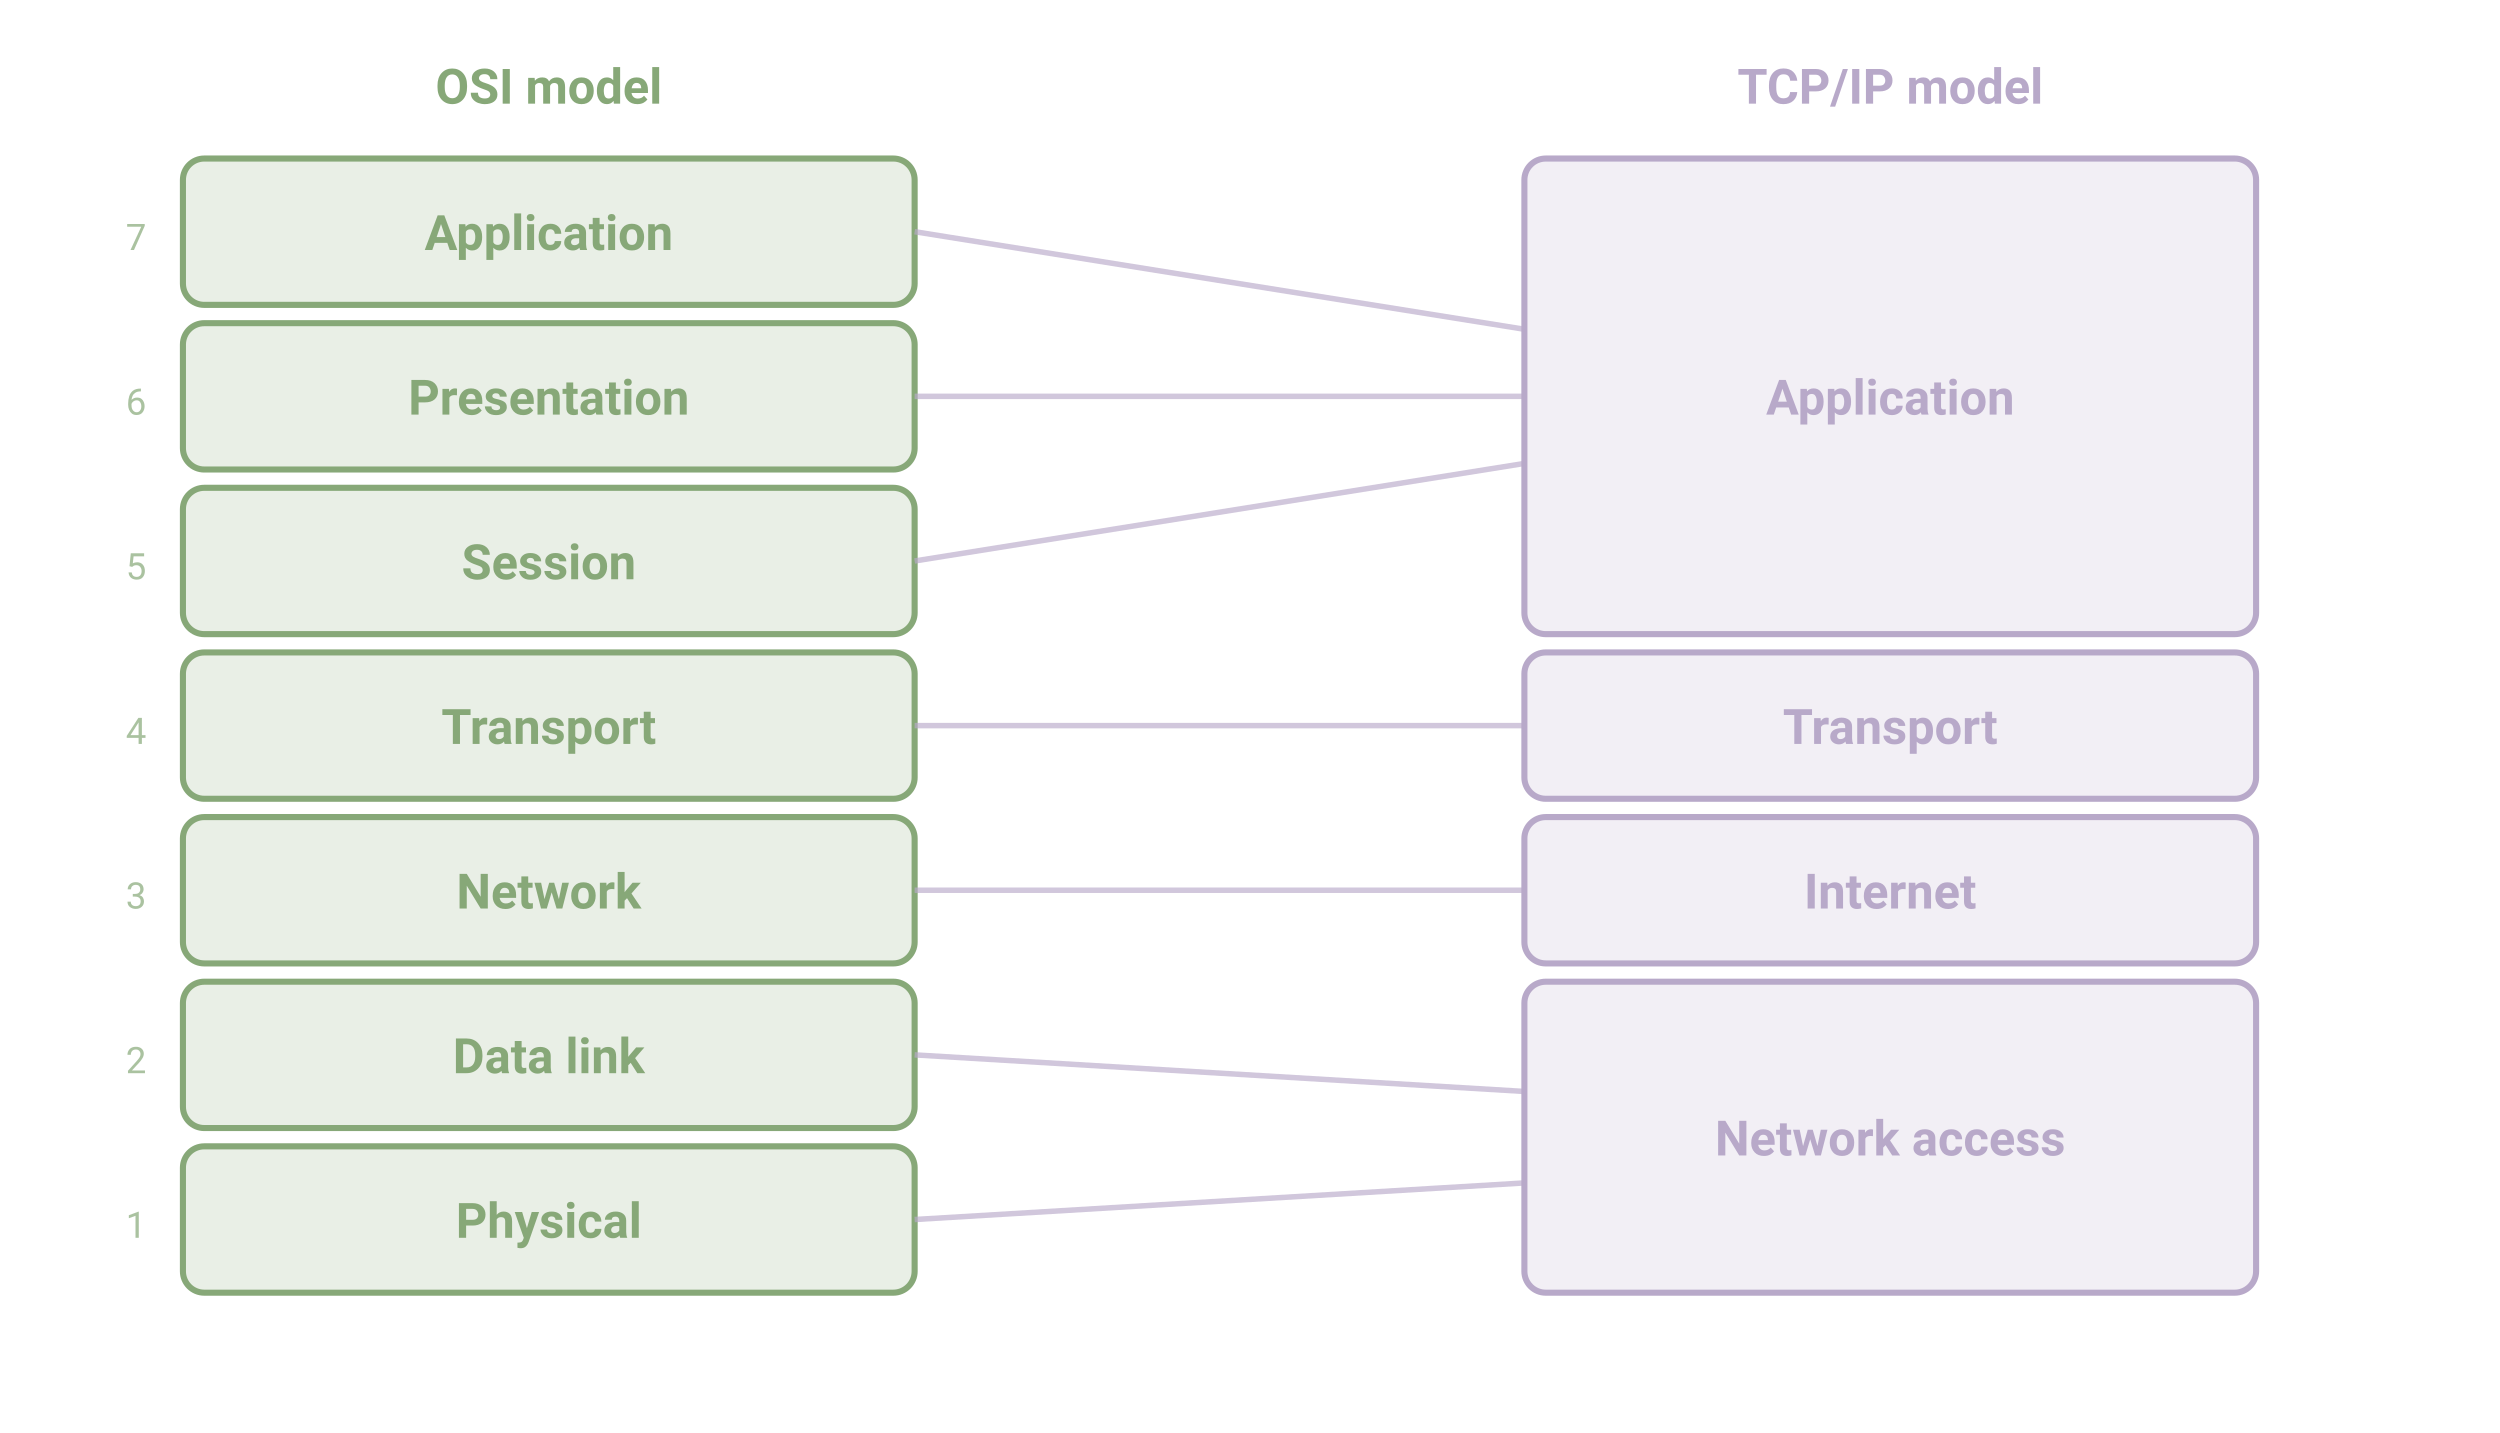
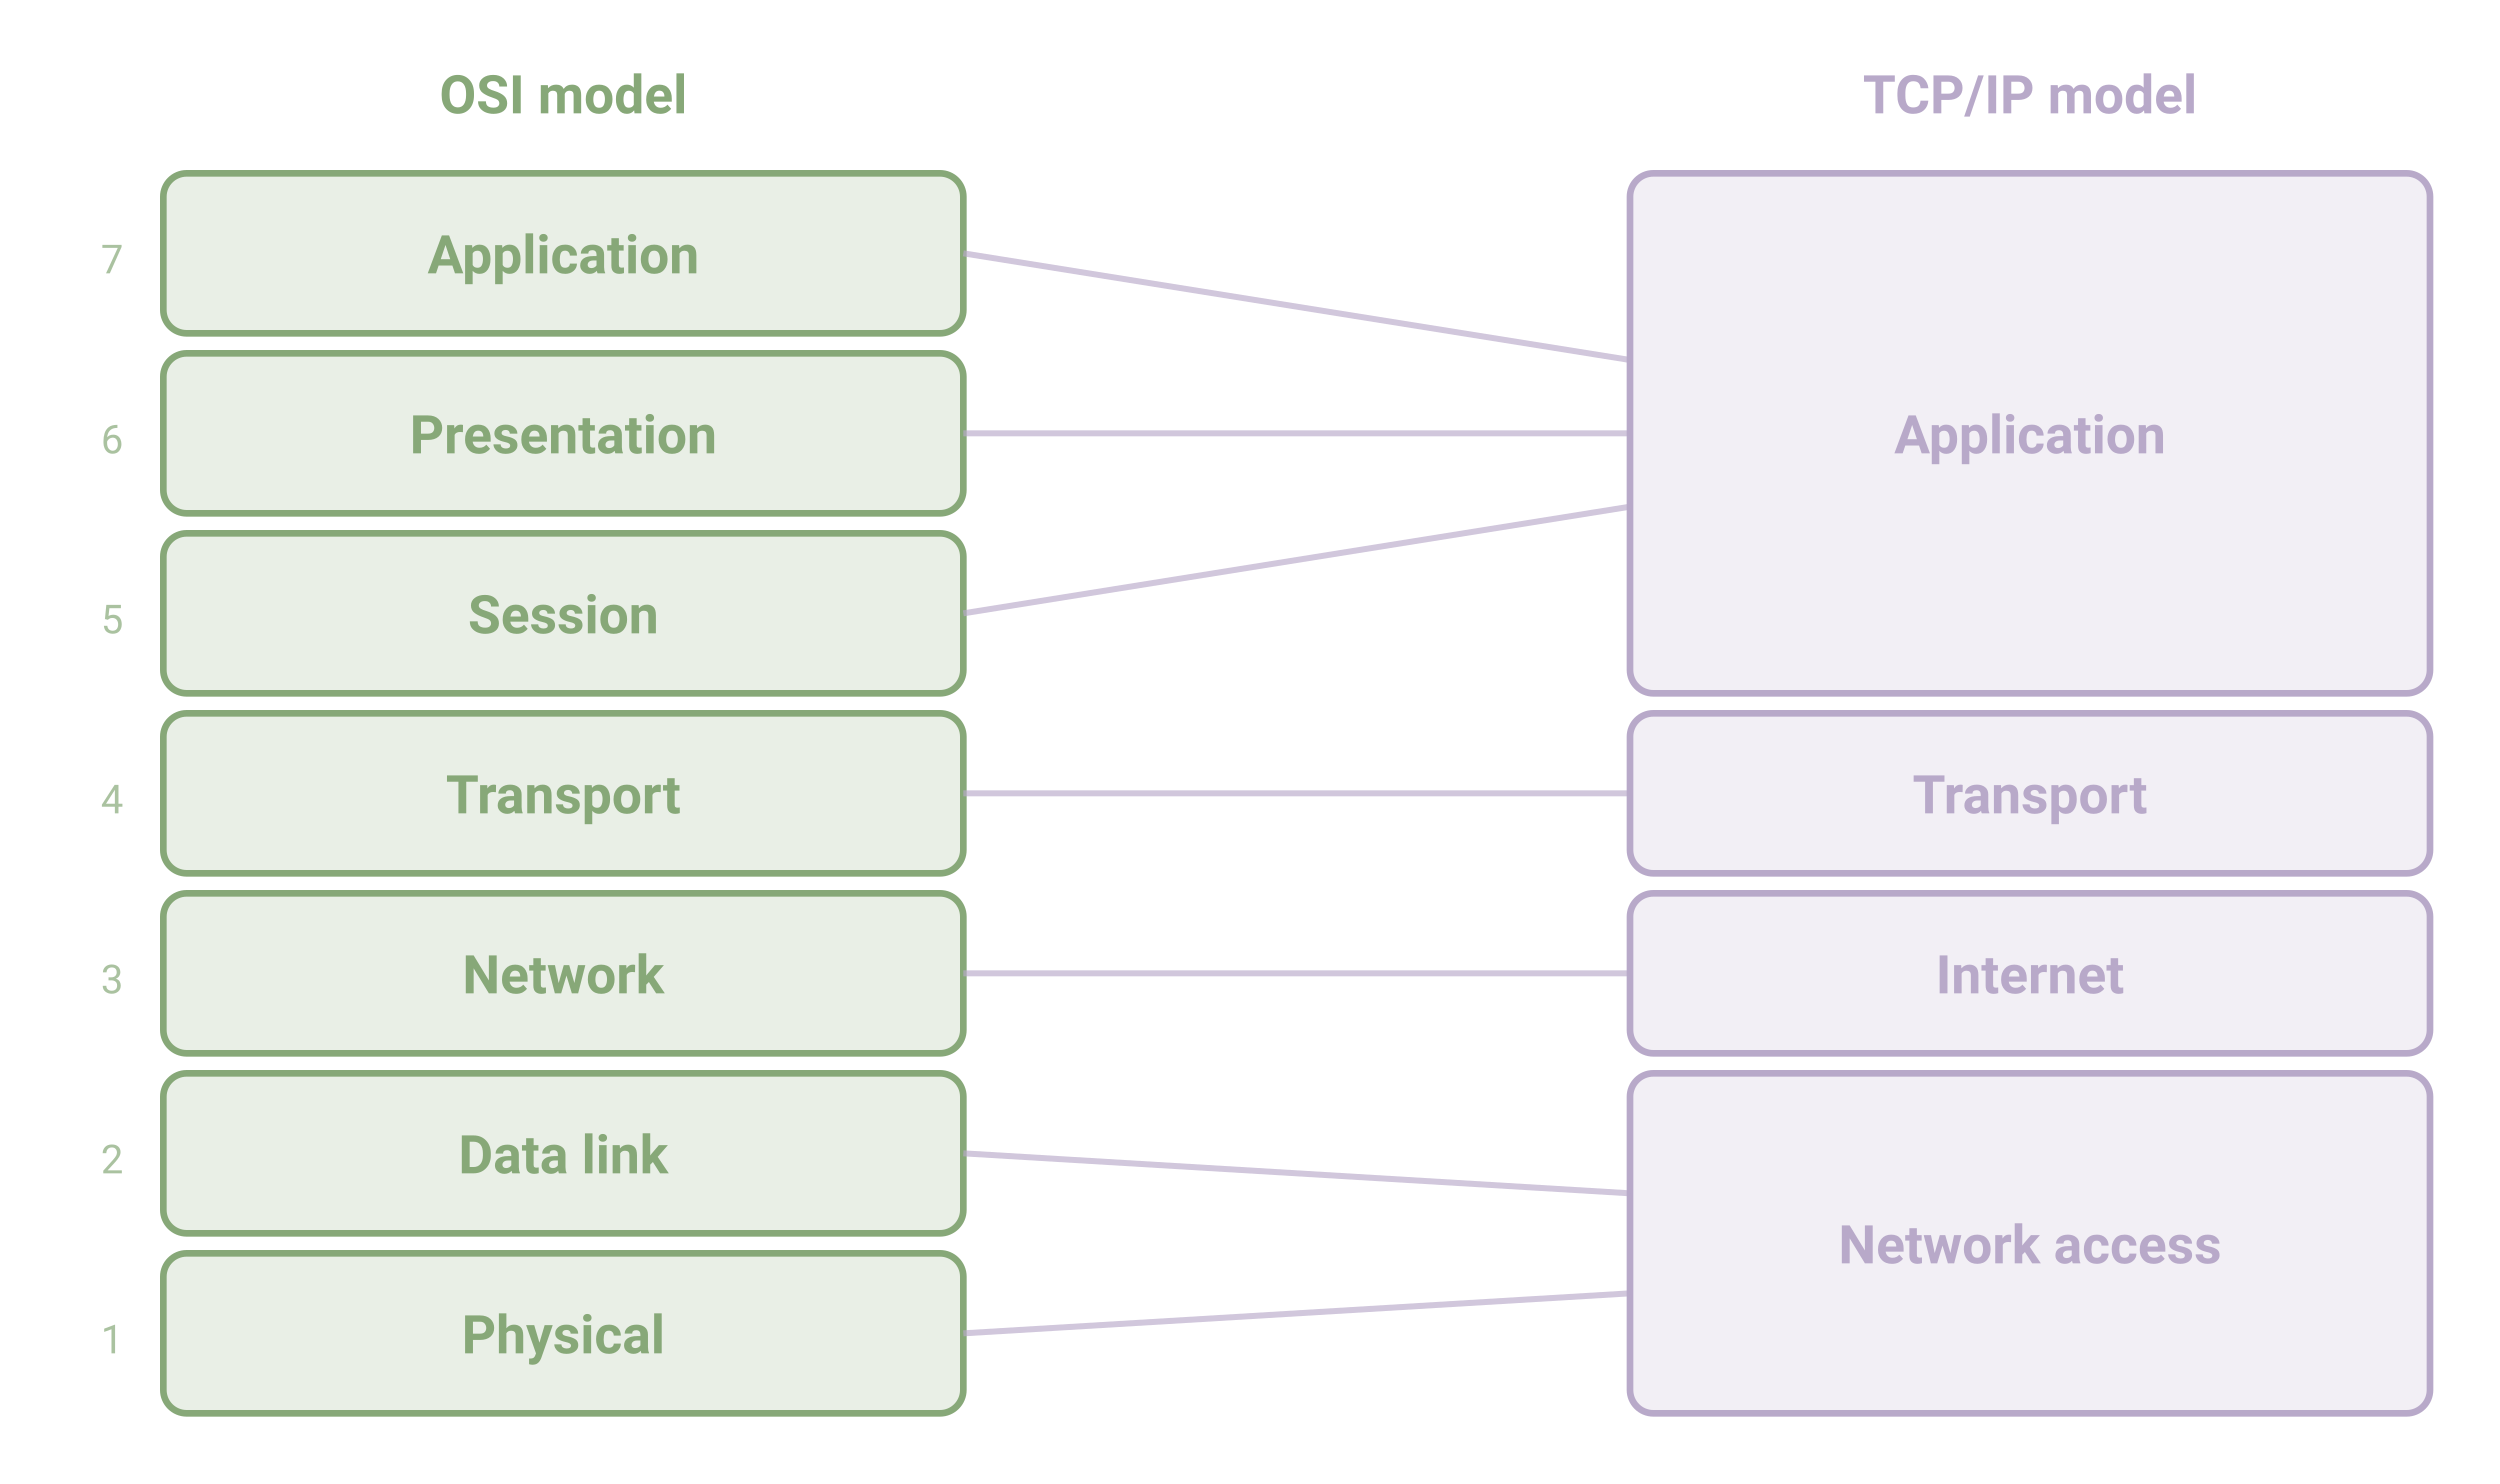
- <svg xmlns="http://www.w3.org/2000/svg" width="820" height="470" viewBox="0 0 820 470" role="img" aria-labelledby="t d">
+ <svg xmlns="http://www.w3.org/2000/svg" width="750" height="445" viewBox="11 0 750 445" role="img" aria-labelledby="t d">
  <defs>
    <marker id="as" markerWidth="9" markerHeight="9" refX="8" refY="4.5" orient="auto">
      <path d="M0,0 L9,4.5 L0,9 Z" fill="#87A878" />
    </marker>
    <marker id="al" markerWidth="9" markerHeight="9" refX="8" refY="4.5" orient="auto">
      <path d="M0,0 L9,4.5 L0,9 Z" fill="#B8A9C9" />
    </marker>
  </defs>
  <style>
 text{font-family:'Segoe UI',system-ui,-apple-system,Roboto,Arial,sans-serif}
 .dev{fill:#87A878;fill-opacity:.18;stroke:#87A878;stroke-width:2}
 .host{fill:#B8A9C9;fill-opacity:.18;stroke:#B8A9C9;stroke-width:2}
 .dim{fill:#B8A9C9;fill-opacity:.07;stroke:#B8A9C9;stroke-width:2;stroke-dasharray:7 5}
 .ext{fill:#B8A9C9;fill-opacity:.07;stroke:#B8A9C9;stroke-width:2;stroke-dasharray:7 5}
 .chip{fill:#87A878;fill-opacity:.12;stroke:none}
 .chipl{fill:#B8A9C9;fill-opacity:.12;stroke:none}
 .nd{font-size:16px;font-weight:600;fill:#87A878}
 .nh{font-size:16px;font-weight:600;fill:#B8A9C9}
 .el{font-size:12px;fill:#87A878}
 .elh{font-size:12px;fill:#B8A9C9}
 .note{font-size:12.5px;fill:#B8A9C9}
 .nt{font-size:13px;font-weight:600;fill:#B8A9C9}
</style>
  <text class="nd" x="180" y="34" text-anchor="middle" font-size="16">OSI model</text>
  <text class="nh" x="620" y="34" text-anchor="middle" font-size="16">TCP/IP model</text>
  <g>
    <rect class="dev" x="60" y="52" width="240" height="48" rx="7" />
    <rect class="dev" x="60" y="106" width="240" height="48" rx="7" />
    <rect class="dev" x="60" y="160" width="240" height="48" rx="7" />
    <rect class="dev" x="60" y="214" width="240" height="48" rx="7" />
    <rect class="dev" x="60" y="268" width="240" height="48" rx="7" />
    <rect class="dev" x="60" y="322" width="240" height="48" rx="7" />
    <rect class="dev" x="60" y="376" width="240" height="48" rx="7" />
  </g>
  <g class="nd" font-size="15" text-anchor="middle">
    <text x="180" y="82">Application</text>
    <text x="180" y="136">Presentation</text>
    <text x="180" y="190">Session</text>
    <text x="180" y="244">Transport</text>
    <text x="180" y="298">Network</text>
    <text x="180" y="352">Data link</text>
    <text x="180" y="406">Physical</text>
  </g>
  <g class="el" font-size="13" text-anchor="end" fill-opacity=".7">
    <text x="48" y="82">7</text>
    <text x="48" y="136">6</text>
    <text x="48" y="190">5</text>
    <text x="48" y="244">4</text>
    <text x="48" y="298">3</text>
    <text x="48" y="352">2</text>
    <text x="48" y="406">1</text>
  </g>
  <g>
    <rect class="host" x="500" y="52" width="240" height="156" rx="7" />
    <rect class="host" x="500" y="214" width="240" height="48" rx="7" />
    <rect class="host" x="500" y="268" width="240" height="48" rx="7" />
    <rect class="host" x="500" y="322" width="240" height="102" rx="7" />
  </g>
  <g class="nh" font-size="15" text-anchor="middle">
    <text x="620" y="136">Application</text>
    <text x="620" y="244">Transport</text>
    <text x="620" y="298">Internet</text>
    <text x="620" y="379">Network access</text>
  </g>
  <g stroke="#B8A9C9" stroke-width="1.8" stroke-opacity=".65">
    <path d="M300 76 L500 108" fill="none" />
    <path d="M300 130 L500 130" fill="none" />
    <path d="M300 184 L500 152" fill="none" />
    <path d="M300 238 L500 238" fill="none" />
    <path d="M300 292 L500 292" fill="none" />
    <path d="M300 346 L500 358" fill="none" />
    <path d="M300 400 L500 388" fill="none" />
  </g>
</svg>
